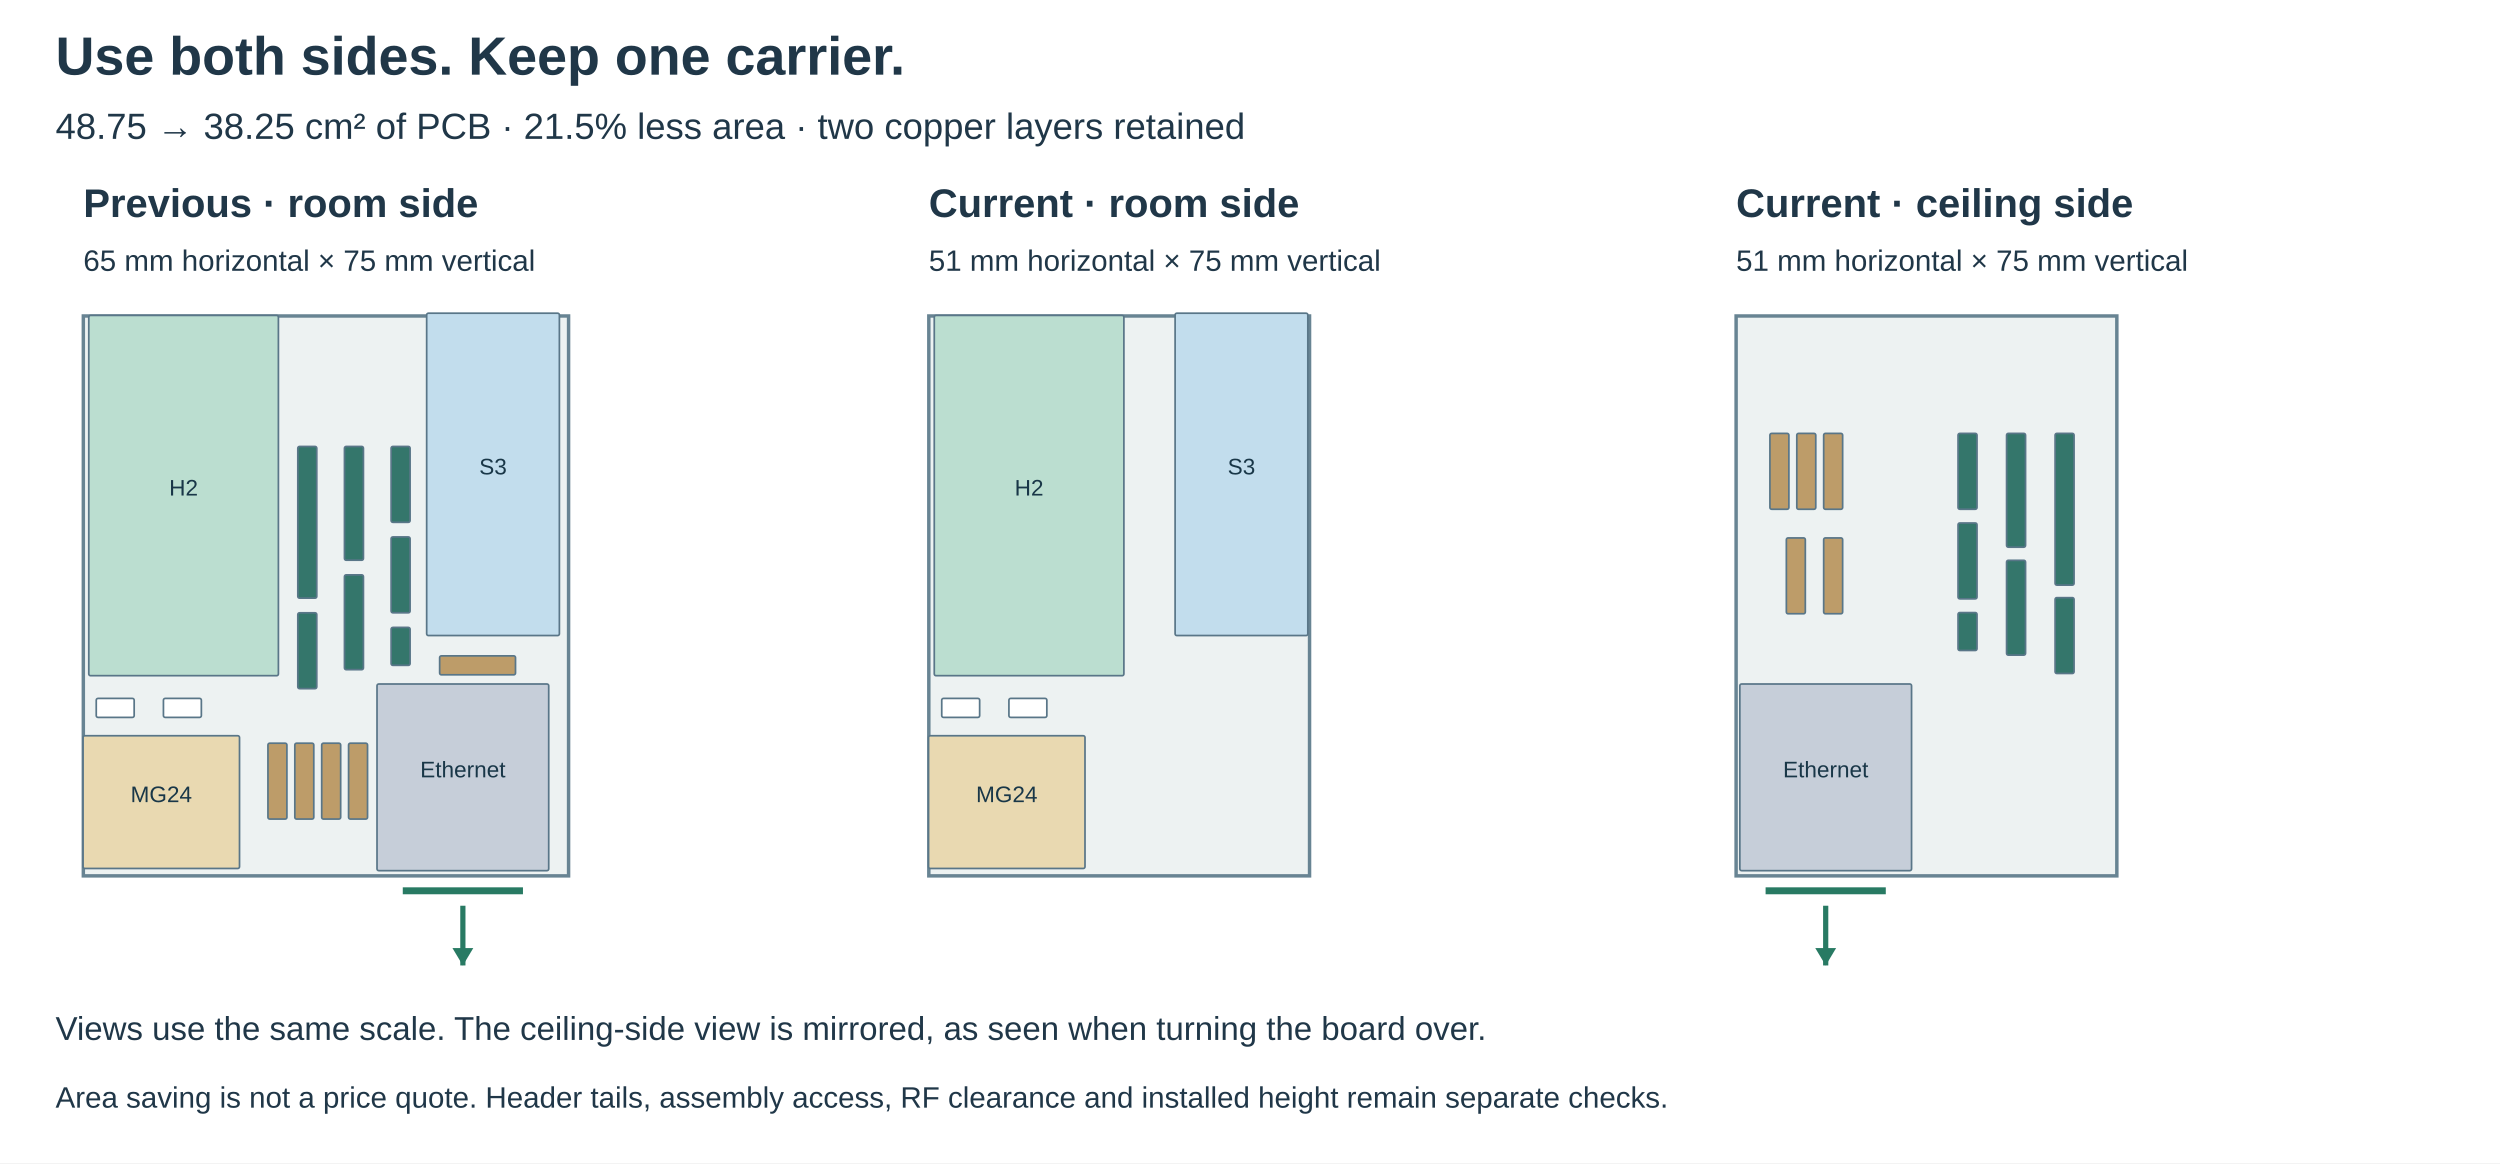
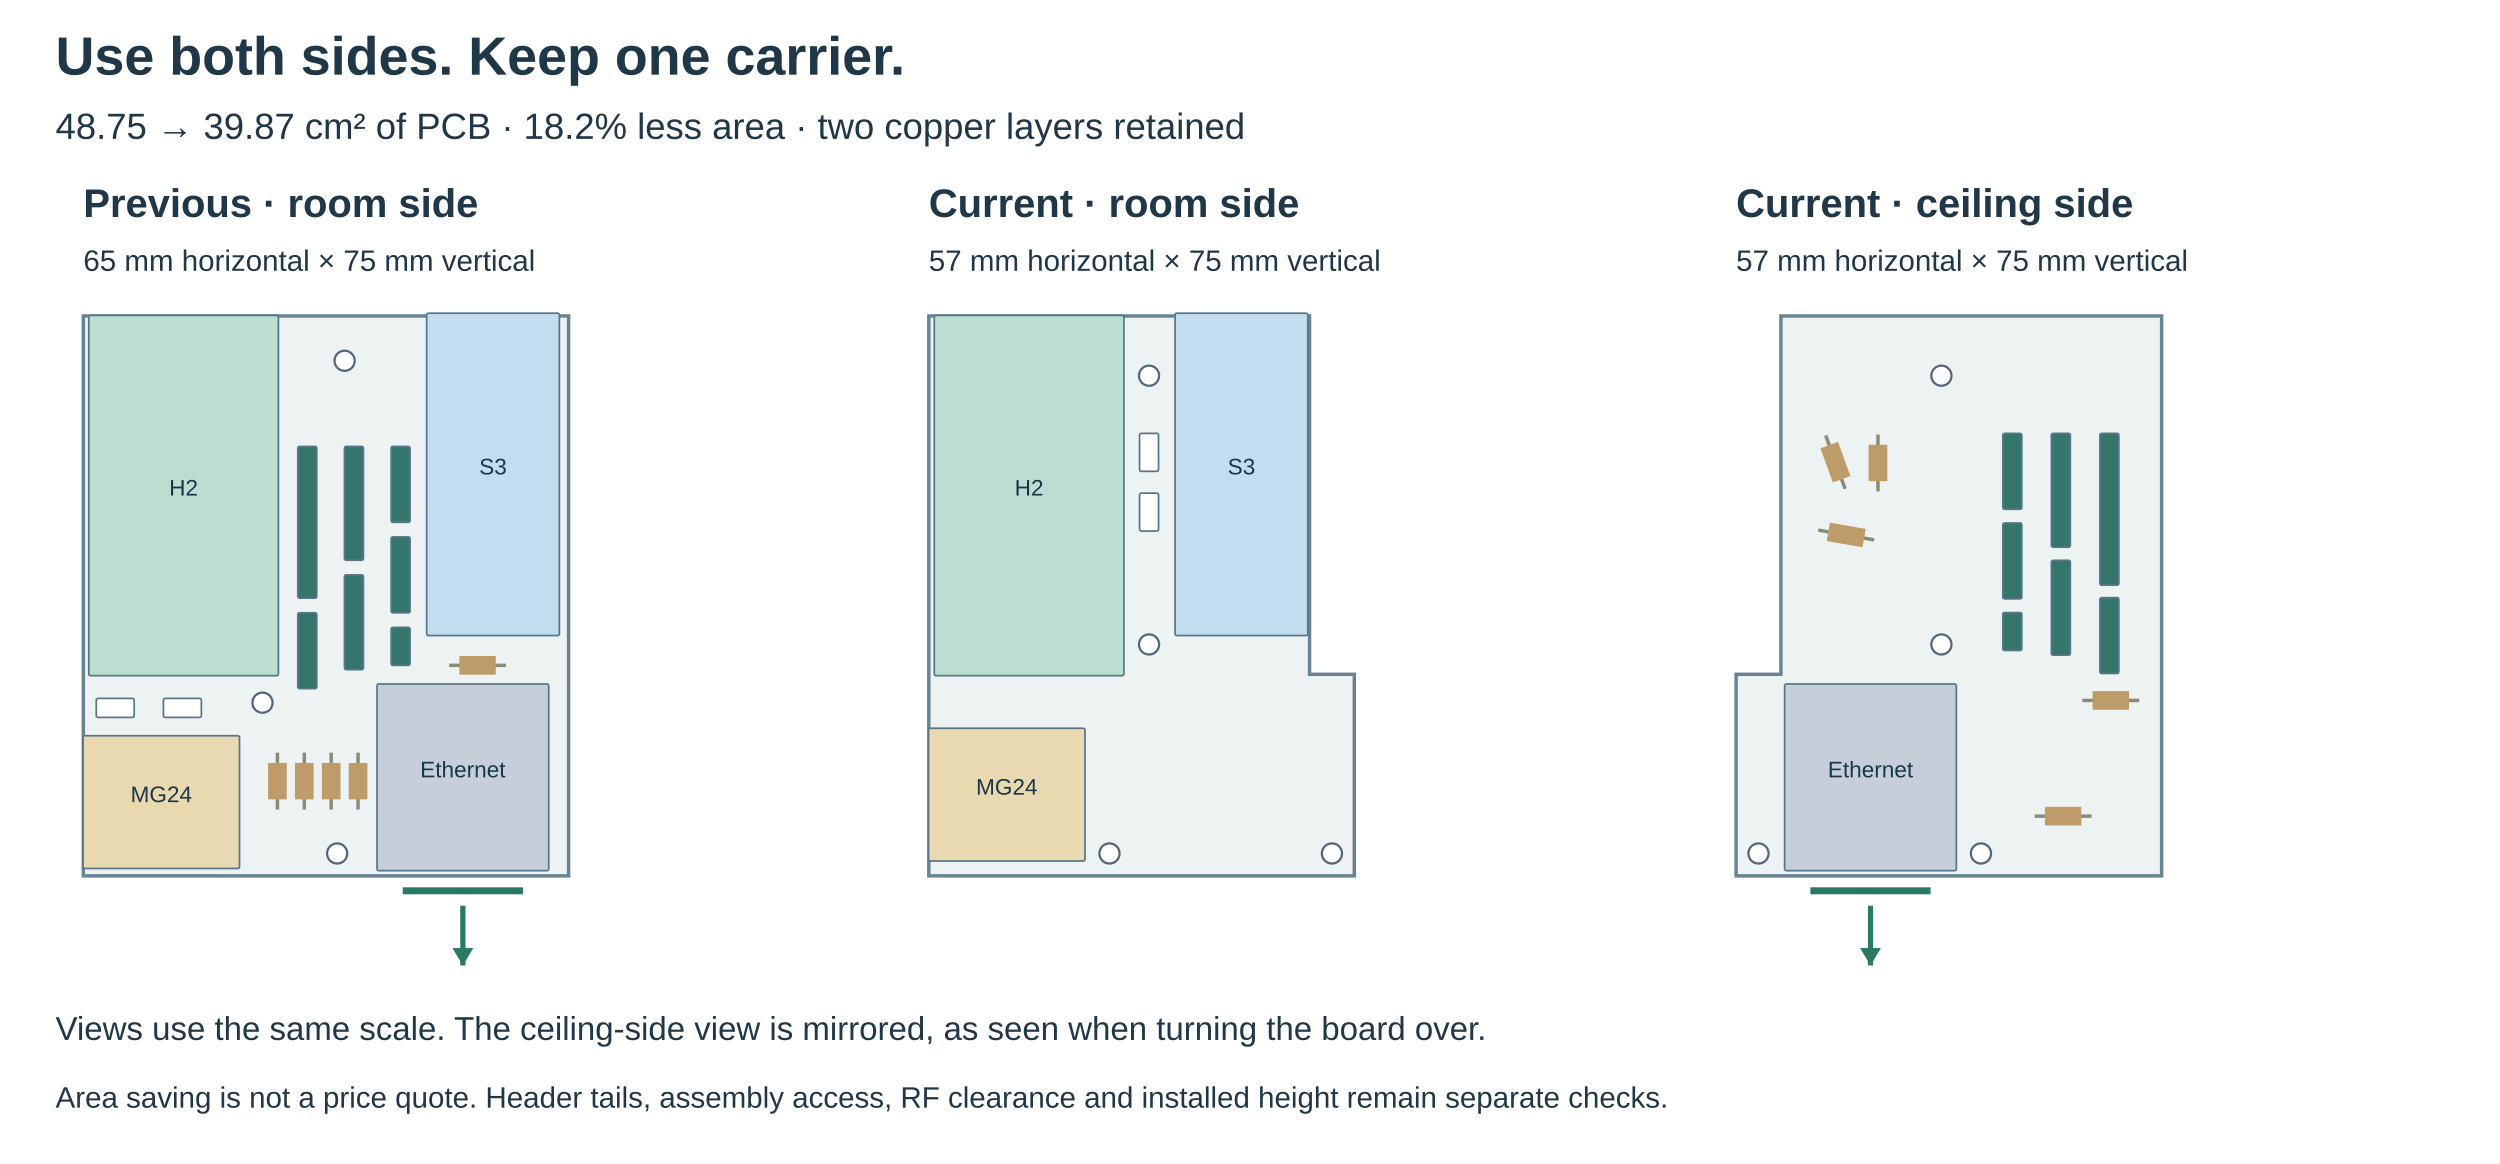
<svg xmlns="http://www.w3.org/2000/svg" width="1440" height="670" viewBox="0 0 1440 670" role="img" aria-label="Previous single-sided and current two-sided carrier at equal scale">
  <rect width="1440" height="670" fill="#fff" />
  <g font-family="Arial,sans-serif">
    <text x="32" y="43" font-size="31" fill="#203748" font-weight="700">Use both sides. Keep one carrier.</text>
-     <text x="32" y="80" font-size="21" fill="#203748" font-weight="400">48.75 → 38.25 cm² of PCB · 21.5% less area · two copper layers retained</text>
+     <text x="32" y="80" font-size="21" fill="#203748" font-weight="400">48.75 → 39.87 cm² of PCB · 18.2% less area · two copper layers retained</text>
    <text x="48" y="125" font-size="23" fill="#203748" font-weight="700">Previous · room side</text>
    <text x="48" y="156" font-size="17" fill="#203748" font-weight="400">65 mm horizontal × 75 mm vertical</text>
-     <rect x="48" y="182" width="279.5" height="322.5" fill="#edf2f2" stroke="#688493" stroke-width="2" />
+     <polygon points="48.00,182.00 327.50,182.00 327.50,504.50 48.00,504.50" fill="#edf2f2" stroke="#688493" stroke-width="2" />
    <rect x="245.76" y="180.41" width="76.45" height="185.67" rx="1" fill="#c2dded" stroke="#597688" />
    <text x="283.98" y="273.25" text-anchor="middle" font-size="13" fill="#193748">S3</text>
    <rect x="51.14" y="181.68" width="109.22" height="207.52" rx="1" fill="#bbded0" stroke="#597688" />
    <text x="105.75" y="285.44" text-anchor="middle" font-size="13" fill="#193748">H2</text>
    <rect x="47.85" y="423.79" width="90.11" height="76.45" rx="1" fill="#e9d9b1" stroke="#597688" />
    <text x="92.91" y="462.02" text-anchor="middle" font-size="13" fill="#193748">MG24</text>
    <rect x="217.16" y="393.99" width="98.90" height="107.50" rx="1" fill="#c6ced9" stroke="#597688" />
    <text x="266.61" y="447.74" text-anchor="middle" font-size="13" fill="#193748">Ethernet</text>
    <rect x="225.29" y="361.40" width="10.92" height="21.84" rx="1" fill="#34766b" stroke="#597688" />
    <rect x="225.29" y="309.28" width="10.92" height="43.69" rx="1" fill="#34766b" stroke="#597688" />
    <rect x="198.41" y="257.16" width="10.92" height="65.53" rx="1" fill="#34766b" stroke="#597688" />
    <rect x="198.41" y="331.12" width="10.92" height="54.61" rx="1" fill="#34766b" stroke="#597688" />
    <rect x="171.54" y="257.16" width="10.92" height="87.38" rx="1" fill="#34766b" stroke="#597688" />
    <rect x="171.54" y="352.97" width="10.92" height="43.69" rx="1" fill="#34766b" stroke="#597688" />
    <rect x="225.29" y="257.16" width="10.92" height="43.69" rx="1" fill="#34766b" stroke="#597688" />
-     <rect x="154.34" y="428.09" width="10.92" height="43.69" rx="1" fill="#bd9c69" stroke="#597688" />
-     <rect x="169.82" y="428.09" width="10.92" height="43.69" rx="1" fill="#bd9c69" stroke="#597688" />
-     <rect x="185.30" y="428.09" width="10.92" height="43.69" rx="1" fill="#bd9c69" stroke="#597688" />
-     <rect x="200.78" y="428.09" width="10.92" height="43.69" rx="1" fill="#bd9c69" stroke="#597688" />
-     <rect x="253.24" y="377.78" width="43.69" height="10.92" rx="1" fill="#bd9c69" stroke="#597688" />
+     <line x1="159.8" y1="433.55" x2="159.8" y2="466.316" stroke="#8c8b78" stroke-width="2" />
+     <line x1="159.8" y1="439.448" x2="159.8" y2="460.418" stroke="#bd9c69" stroke-width="10.75" />
+     <line x1="175.28" y1="433.55" x2="175.28" y2="466.316" stroke="#8c8b78" stroke-width="2" />
+     <line x1="175.28" y1="439.448" x2="175.28" y2="460.418" stroke="#bd9c69" stroke-width="10.75" />
+     <line x1="190.76" y1="433.55" x2="190.76" y2="466.316" stroke="#8c8b78" stroke-width="2" />
+     <line x1="190.76" y1="439.448" x2="190.76" y2="460.418" stroke="#bd9c69" stroke-width="10.75" />
+     <line x1="206.24" y1="433.55" x2="206.24" y2="466.316" stroke="#8c8b78" stroke-width="2" />
+     <line x1="206.24" y1="439.448" x2="206.24" y2="460.418" stroke="#bd9c69" stroke-width="10.75" />
+     <line x1="258.7" y1="383.24" x2="291.466" y2="383.24" stroke="#8c8b78" stroke-width="2" />
+     <line x1="264.598" y1="383.24" x2="285.568" y2="383.24" stroke="#bd9c69" stroke-width="10.75" />
    <rect x="55.44" y="402.29" width="21.84" height="10.92" rx="1" fill="#fff" stroke="#597688" />
    <rect x="94.14" y="402.29" width="21.84" height="10.92" rx="1" fill="#fff" stroke="#597688" />
+     <circle cx="198.5" cy="207.8" r="5.805" fill="white" stroke="#526779" stroke-width="1.3" />
+     <circle cx="151.2" cy="404.74" r="5.805" fill="white" stroke="#526779" stroke-width="1.3" />
+     <circle cx="194.2" cy="491.6" r="5.805" fill="white" stroke="#526779" stroke-width="1.3" />
    <line x1="301.227" y1="513.1" x2="231.997" y2="513.1" stroke="#287a63" stroke-width="4" />
    <line x1="266.612" y1="521.7" x2="266.612" y2="556.1" stroke="#287a63" stroke-width="3" />
    <polygon points="266.612,556.1 260.612,546.1 272.612,546.1" fill="#287a63" />
    <text x="535" y="125" font-size="23" fill="#203748" font-weight="700">Current · room side</text>
-     <text x="535" y="156" font-size="17" fill="#203748" font-weight="400">51 mm horizontal × 75 mm vertical</text>
-     <rect x="535" y="182" width="219.3" height="322.5" fill="#edf2f2" stroke="#688493" stroke-width="2" />
+     <text x="535" y="156" font-size="17" fill="#203748" font-weight="400">57 mm horizontal × 75 mm vertical</text>
+     <polygon points="535.00,182.00 754.30,182.00 754.30,388.40 780.10,388.40 780.10,504.50 535.00,504.50" fill="#edf2f2" stroke="#688493" stroke-width="2" />
    <rect x="676.86" y="180.41" width="76.45" height="185.67" rx="1" fill="#c2dded" stroke="#597688" />
    <text x="715.08" y="273.25" text-anchor="middle" font-size="13" fill="#193748">S3</text>
    <rect x="538.14" y="181.68" width="109.22" height="207.52" rx="1" fill="#bbded0" stroke="#597688" />
    <text x="592.75" y="285.44" text-anchor="middle" font-size="13" fill="#193748">H2</text>
-     <rect x="534.85" y="423.79" width="90.11" height="76.45" rx="1" fill="#e9d9b1" stroke="#597688" />
-     <text x="579.91" y="462.02" text-anchor="middle" font-size="13" fill="#193748">MG24</text>
-     <rect x="542.44" y="402.29" width="21.84" height="10.92" rx="1" fill="#fff" stroke="#597688" />
-     <rect x="581.14" y="402.29" width="21.84" height="10.92" rx="1" fill="#fff" stroke="#597688" />
+     <rect x="534.85" y="419.49" width="90.11" height="76.45" rx="1" fill="#e9d9b1" stroke="#597688" />
+     <text x="579.91" y="457.72" text-anchor="middle" font-size="13" fill="#193748">MG24</text>
+     <rect x="656.39" y="249.64" width="10.92" height="21.84" rx="1" fill="#fff" stroke="#597688" />
+     <rect x="656.39" y="284.04" width="10.92" height="21.84" rx="1" fill="#fff" stroke="#597688" />
+     <circle cx="661.85" cy="216.4" r="5.805" fill="white" stroke="#526779" stroke-width="1.3" />
+     <circle cx="661.85" cy="371.2" r="5.805" fill="white" stroke="#526779" stroke-width="1.3" />
+     <circle cx="639.06" cy="491.6" r="5.805" fill="white" stroke="#526779" stroke-width="1.3" />
+     <circle cx="767.2" cy="491.6" r="5.805" fill="white" stroke="#526779" stroke-width="1.3" />
    <text x="1000" y="125" font-size="23" fill="#203748" font-weight="700">Current · ceiling side</text>
-     <text x="1000" y="156" font-size="17" fill="#203748" font-weight="400">51 mm horizontal × 75 mm vertical</text>
-     <rect x="1000" y="182" width="219.3" height="322.5" fill="#edf2f2" stroke="#688493" stroke-width="2" />
-     <rect x="1002.15" y="393.99" width="98.90" height="107.50" rx="1" fill="#c6ced9" stroke="#597688" />
-     <text x="1051.60" y="447.74" text-anchor="middle" font-size="13" fill="#193748">Ethernet</text>
-     <rect x="1127.84" y="352.84" width="10.92" height="21.84" rx="1" fill="#34766b" stroke="#597688" />
-     <rect x="1127.84" y="301.24" width="10.92" height="43.69" rx="1" fill="#34766b" stroke="#597688" />
-     <rect x="1155.79" y="249.64" width="10.92" height="65.53" rx="1" fill="#34766b" stroke="#597688" />
-     <rect x="1155.79" y="322.74" width="10.92" height="54.61" rx="1" fill="#34766b" stroke="#597688" />
-     <rect x="1183.74" y="249.64" width="10.92" height="87.38" rx="1" fill="#34766b" stroke="#597688" />
-     <rect x="1183.74" y="344.24" width="10.92" height="43.69" rx="1" fill="#34766b" stroke="#597688" />
-     <rect x="1127.84" y="249.64" width="10.92" height="43.69" rx="1" fill="#34766b" stroke="#597688" />
-     <rect x="1050.44" y="249.64" width="10.92" height="43.69" rx="1" fill="#bd9c69" stroke="#597688" />
-     <rect x="1034.96" y="249.64" width="10.92" height="43.69" rx="1" fill="#bd9c69" stroke="#597688" />
-     <rect x="1019.48" y="249.64" width="10.92" height="43.69" rx="1" fill="#bd9c69" stroke="#597688" />
-     <rect x="1050.44" y="309.84" width="10.92" height="43.69" rx="1" fill="#bd9c69" stroke="#597688" />
-     <rect x="1028.94" y="309.84" width="10.92" height="43.69" rx="1" fill="#bd9c69" stroke="#597688" />
-     <line x1="1086.215" y1="513.1" x2="1016.985" y2="513.1" stroke="#287a63" stroke-width="4" />
-     <line x1="1051.6" y1="521.7" x2="1051.6" y2="556.1" stroke="#287a63" stroke-width="3" />
-     <polygon points="1051.6,556.1 1045.6,546.1 1057.6,546.1" fill="#287a63" />
+     <text x="1000" y="156" font-size="17" fill="#203748" font-weight="400">57 mm horizontal × 75 mm vertical</text>
+     <polygon points="1245.10,182.00 1025.80,182.00 1025.80,388.40 1000.00,388.40 1000.00,504.50 1245.10,504.50" fill="#edf2f2" stroke="#688493" stroke-width="2" />
+     <rect x="1027.95" y="393.99" width="98.90" height="107.50" rx="1" fill="#c6ced9" stroke="#597688" />
+     <text x="1077.40" y="447.74" text-anchor="middle" font-size="13" fill="#193748">Ethernet</text>
+     <rect x="1153.64" y="352.84" width="10.92" height="21.84" rx="1" fill="#34766b" stroke="#597688" />
+     <rect x="1153.64" y="301.24" width="10.92" height="43.69" rx="1" fill="#34766b" stroke="#597688" />
+     <rect x="1181.59" y="249.64" width="10.92" height="65.53" rx="1" fill="#34766b" stroke="#597688" />
+     <rect x="1181.59" y="322.74" width="10.92" height="54.61" rx="1" fill="#34766b" stroke="#597688" />
+     <rect x="1209.54" y="249.64" width="10.92" height="87.38" rx="1" fill="#34766b" stroke="#597688" />
+     <rect x="1209.54" y="344.24" width="10.92" height="43.69" rx="1" fill="#34766b" stroke="#597688" />
+     <rect x="1153.64" y="249.64" width="10.92" height="43.69" rx="1" fill="#34766b" stroke="#597688" />
+     <line x1="1051.6" y1="250.8" x2="1062.807" y2="281.59" stroke="#8c8b78" stroke-width="2" />
+     <line x1="1053.617" y1="256.342" x2="1060.789" y2="276.048" stroke="#bd9c69" stroke-width="10.75" />
+     <line x1="1232.2" y1="403.45" x2="1199.434" y2="403.45" stroke="#8c8b78" stroke-width="2" />
+     <line x1="1226.302" y1="403.45" x2="1205.332" y2="403.45" stroke="#bd9c69" stroke-width="10.75" />
+     <line x1="1172.0" y1="470.1" x2="1204.766" y2="470.1" stroke="#8c8b78" stroke-width="2" />
+     <line x1="1177.898" y1="470.1" x2="1198.868" y2="470.1" stroke="#bd9c69" stroke-width="10.75" />
+     <line x1="1079.55" y1="311.0" x2="1047.282" y2="305.31" stroke="#8c8b78" stroke-width="2" />
+     <line x1="1073.742" y1="309.976" x2="1053.09" y2="306.334" stroke="#bd9c69" stroke-width="10.75" />
+     <line x1="1081.7" y1="283.05" x2="1081.7" y2="250.284" stroke="#8c8b78" stroke-width="2" />
+     <line x1="1081.7" y1="277.152" x2="1081.7" y2="256.182" stroke="#bd9c69" stroke-width="10.75" />
+     <circle cx="1118.25" cy="216.4" r="5.805" fill="white" stroke="#526779" stroke-width="1.3" />
+     <circle cx="1118.25" cy="371.2" r="5.805" fill="white" stroke="#526779" stroke-width="1.3" />
+     <circle cx="1141.04" cy="491.6" r="5.805" fill="white" stroke="#526779" stroke-width="1.3" />
+     <circle cx="1012.9" cy="491.6" r="5.805" fill="white" stroke="#526779" stroke-width="1.3" />
+     <line x1="1112.015" y1="513.1" x2="1042.785" y2="513.1" stroke="#287a63" stroke-width="4" />
+     <line x1="1077.4" y1="521.7" x2="1077.4" y2="556.1" stroke="#287a63" stroke-width="3" />
+     <polygon points="1077.4,556.1 1071.4,546.1 1083.4,546.1" fill="#287a63" />
    <text x="32" y="599" font-size="19" fill="#203748" font-weight="400">Views use the same scale. The ceiling-side view is mirrored, as seen when turning the board over.</text>
    <text x="32" y="638" font-size="17" fill="#203748" font-weight="400">Area saving is not a price quote. Header tails, assembly access, RF clearance and installed height remain separate checks.</text>
  </g>
</svg>
